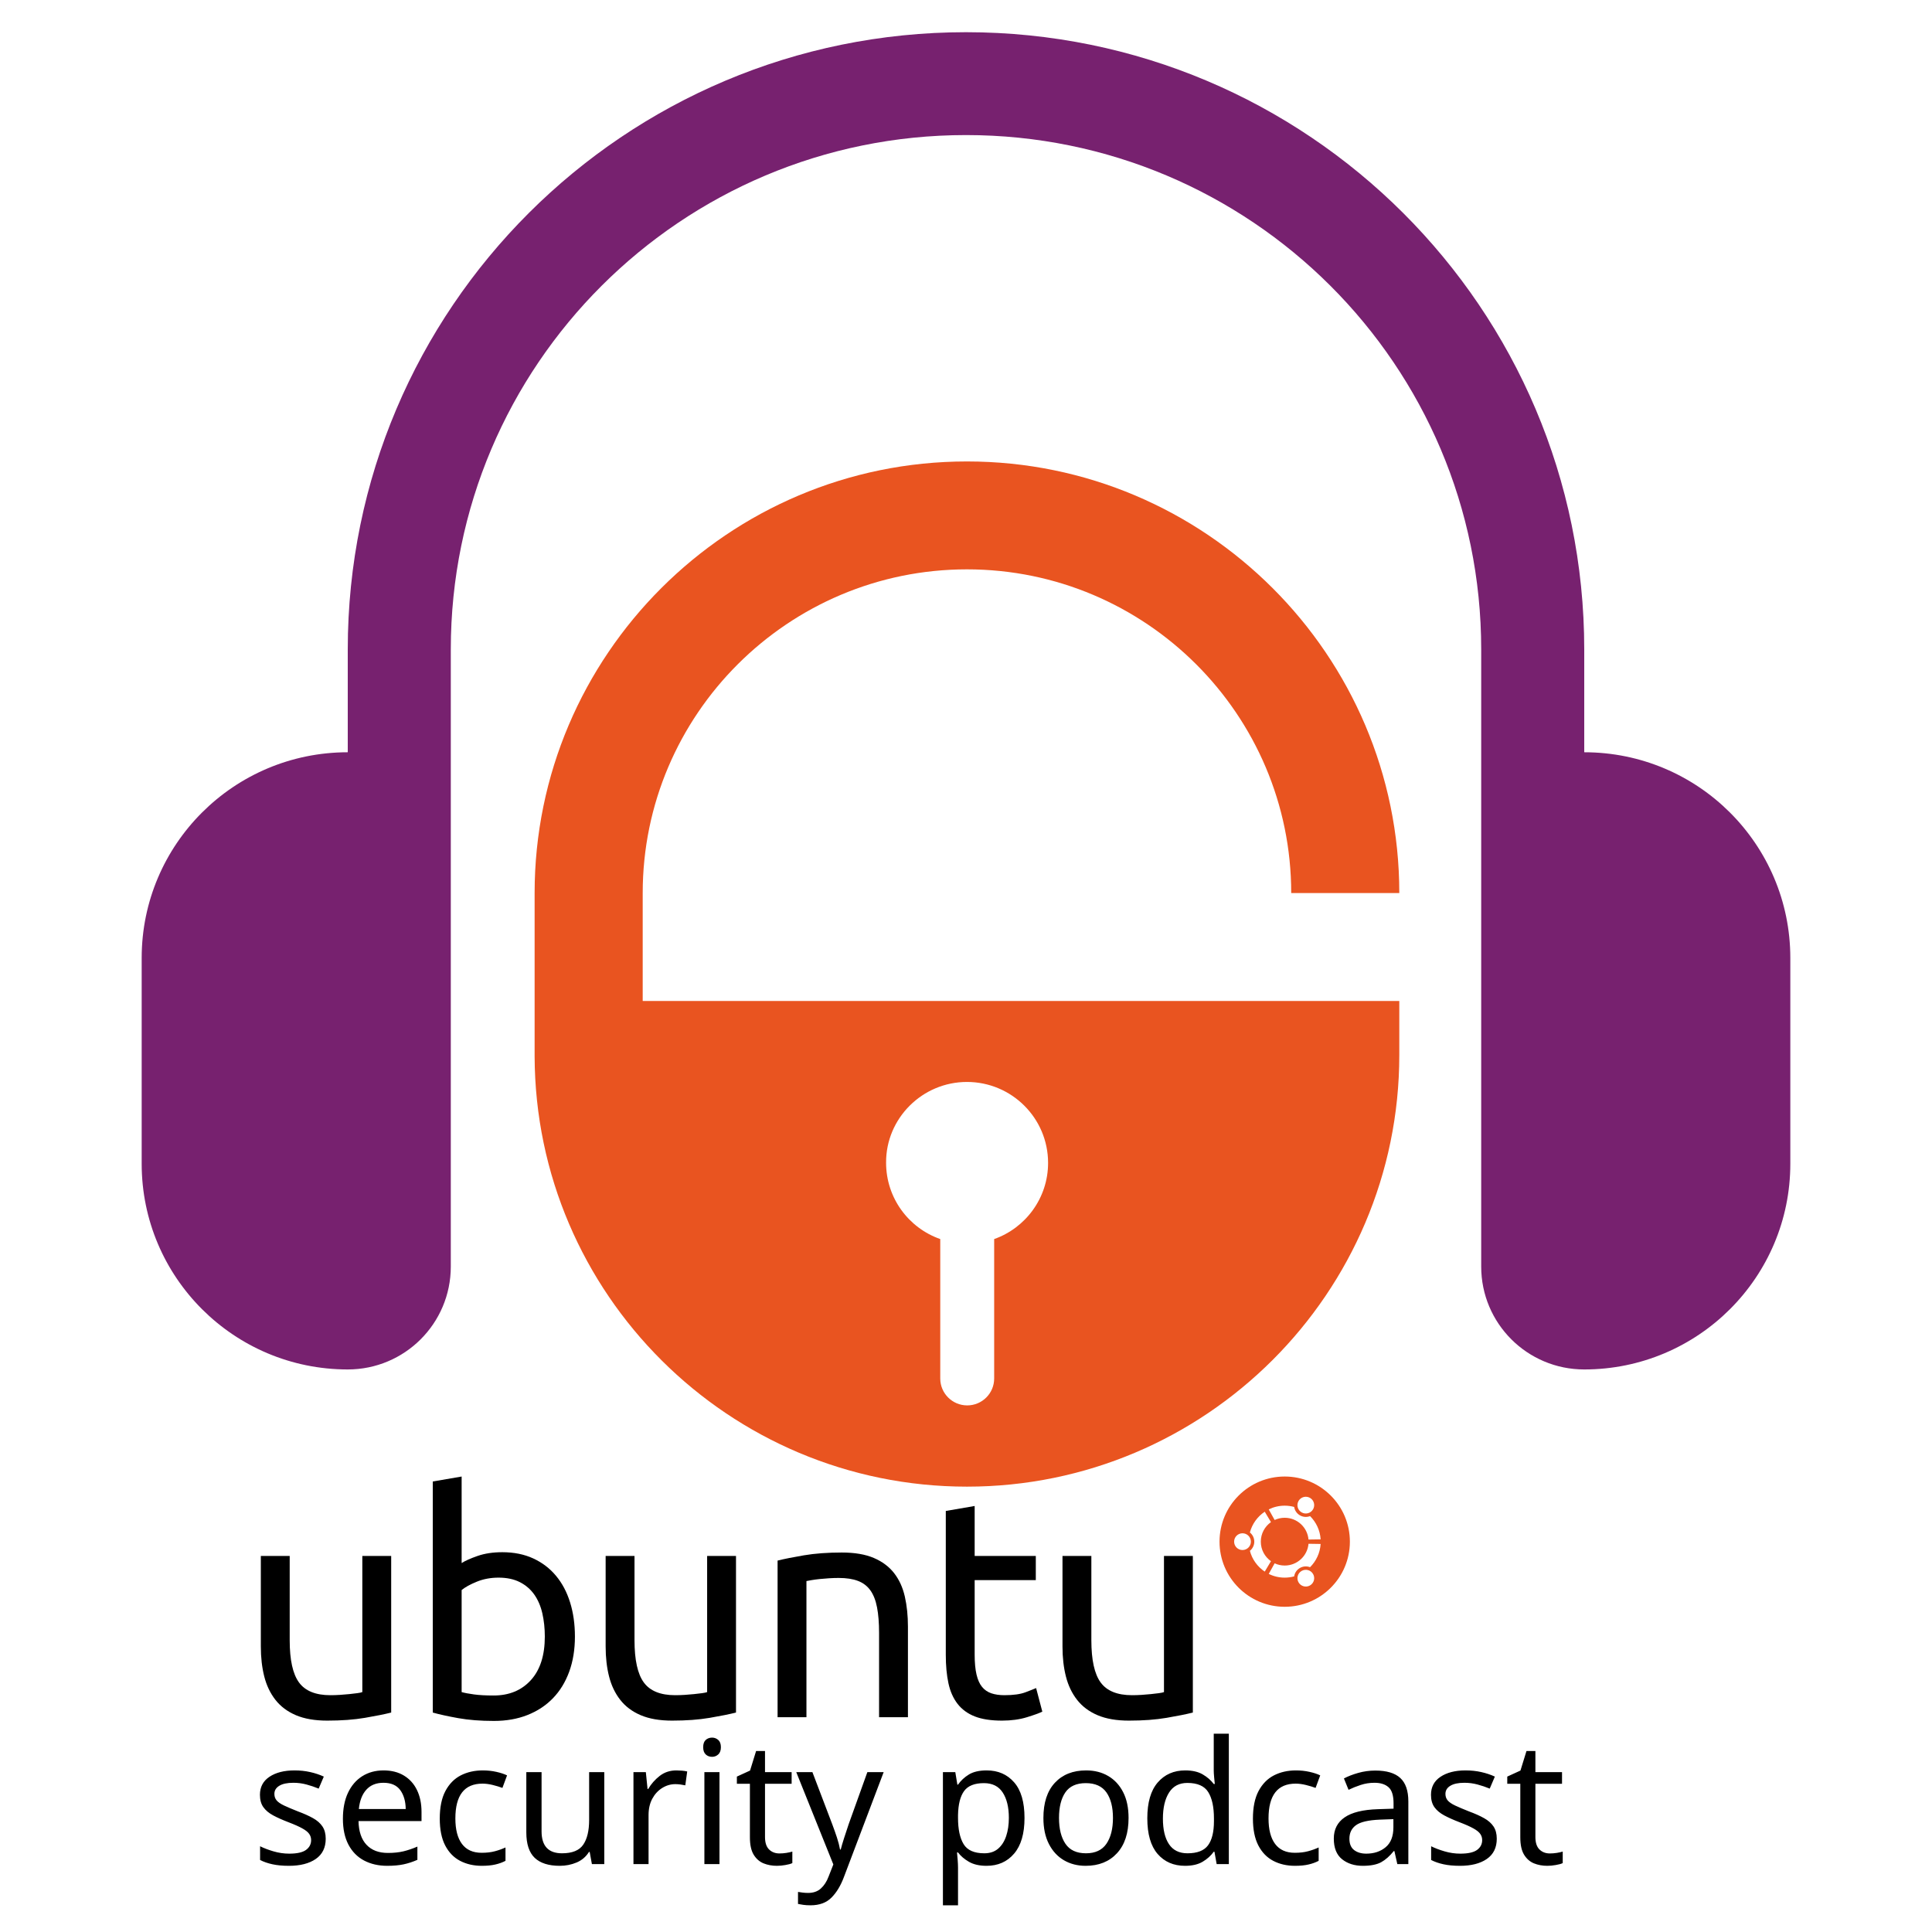
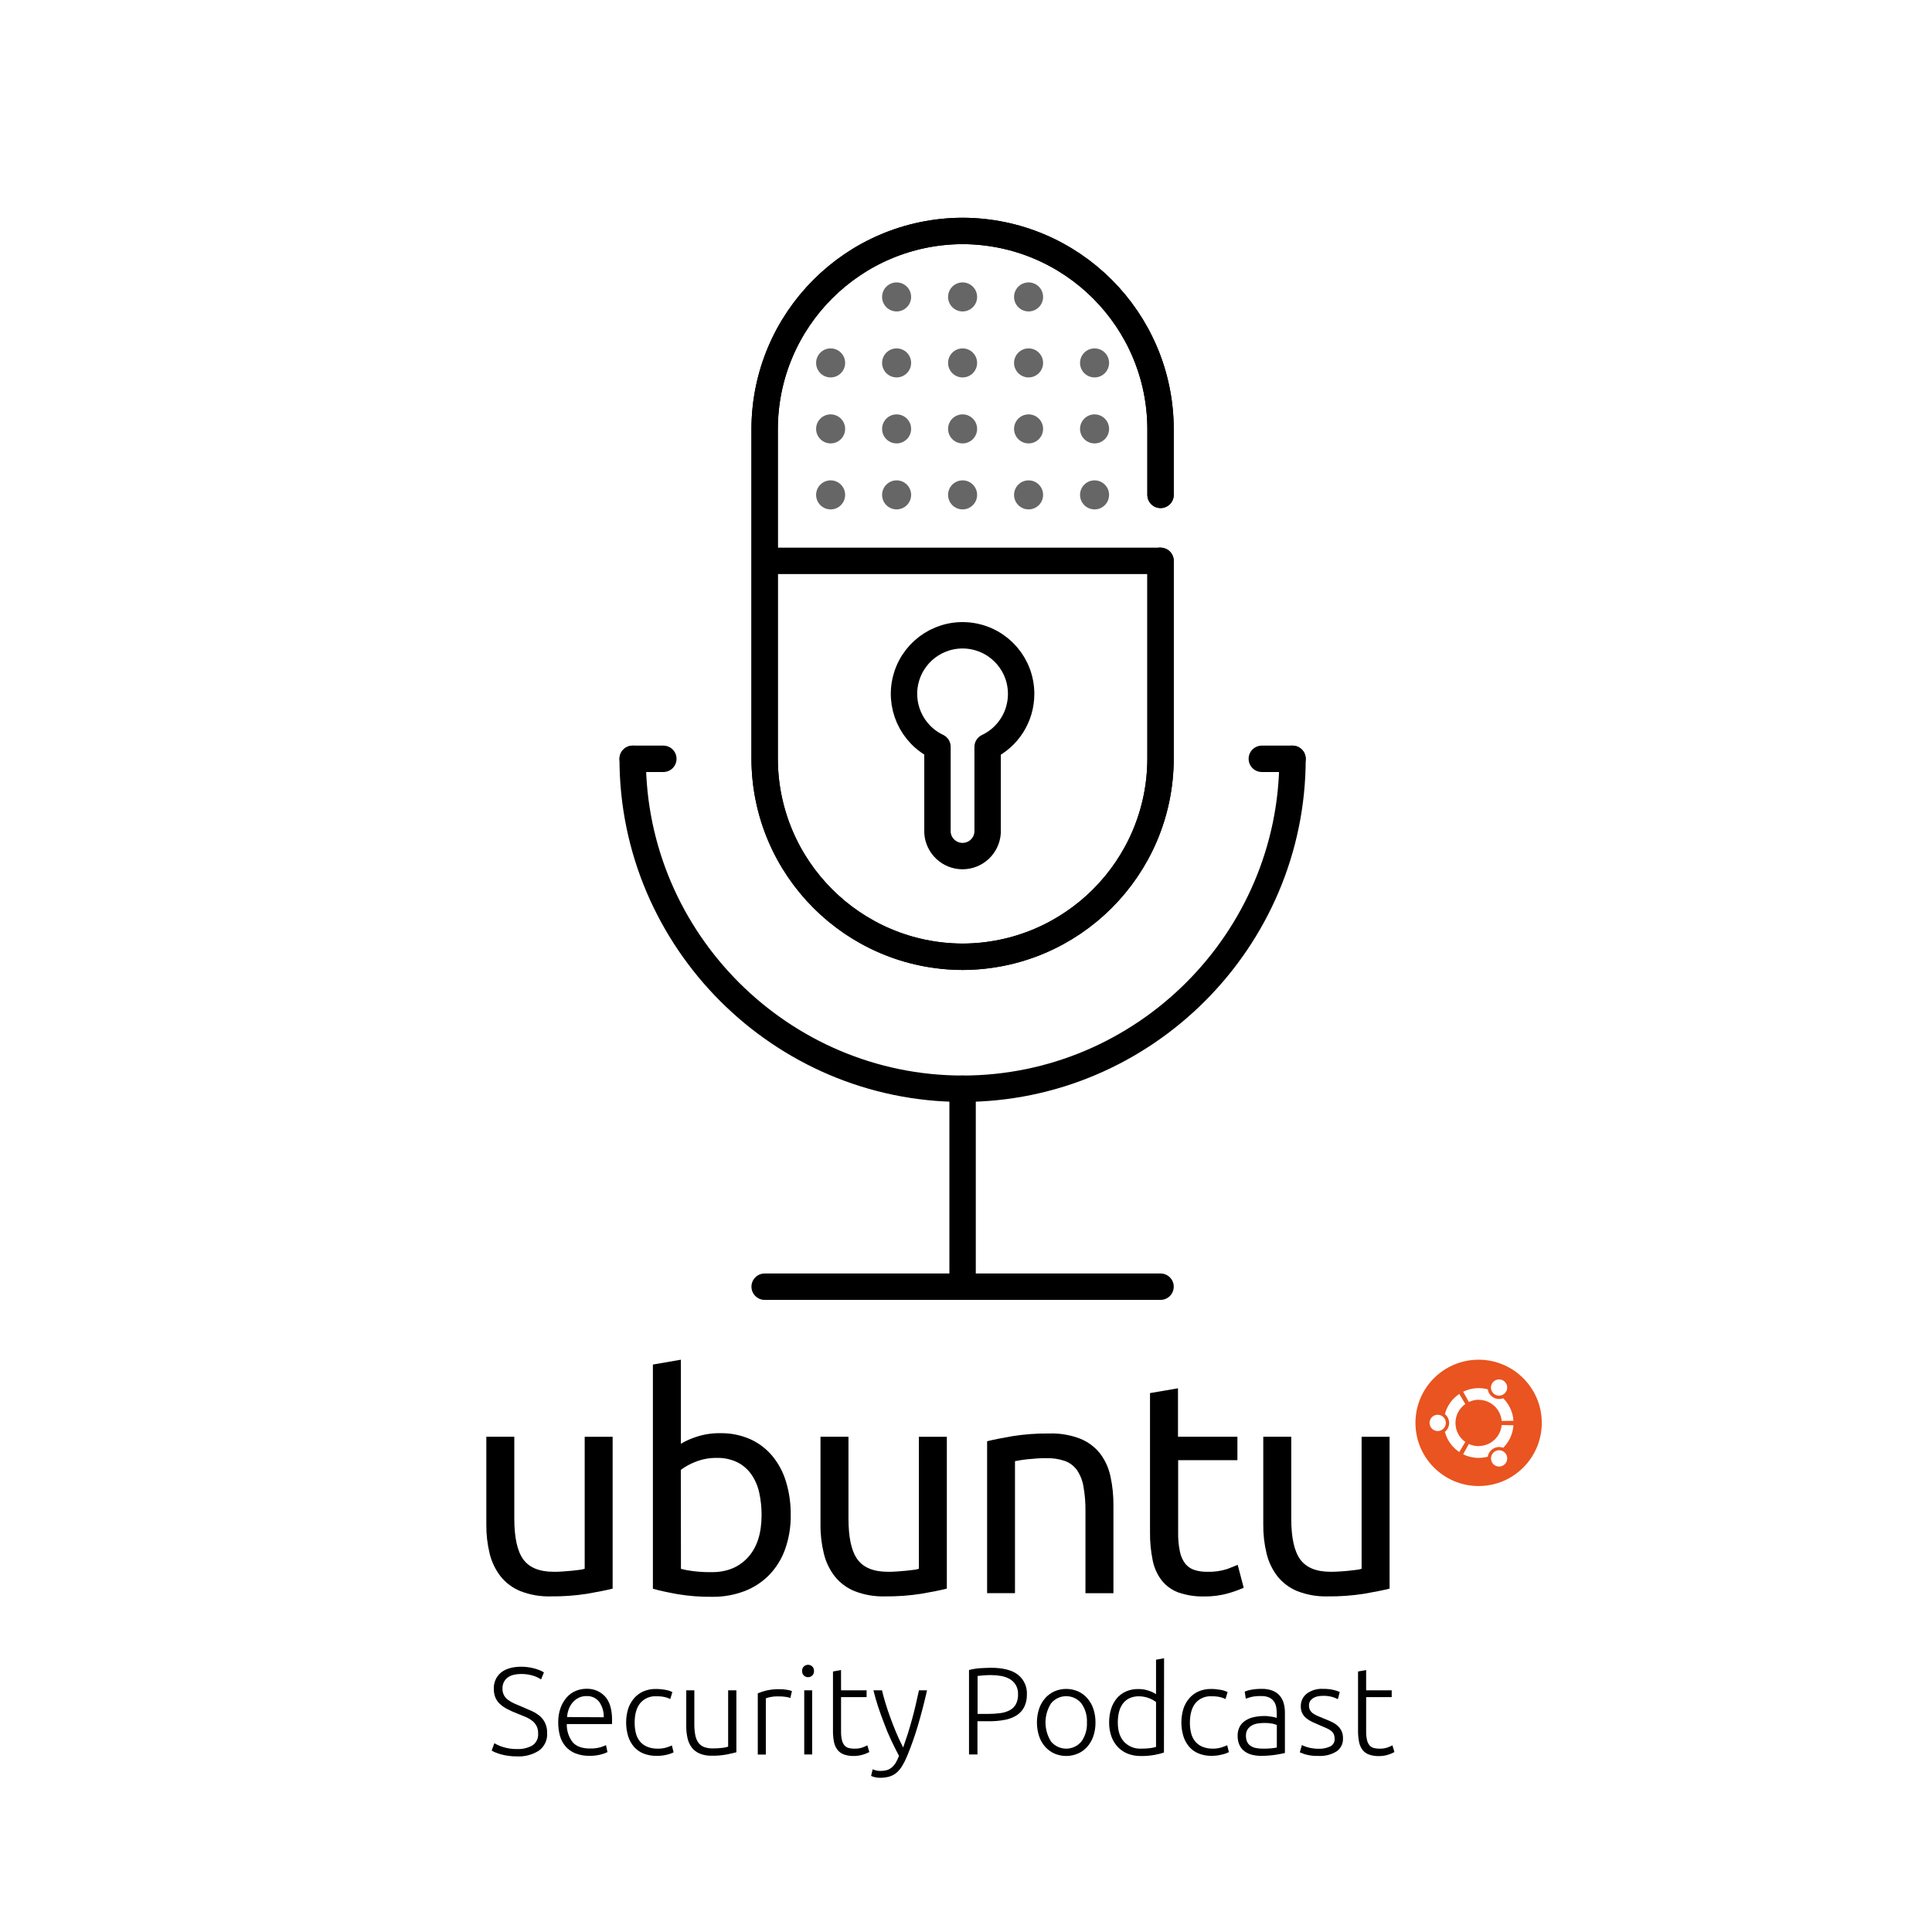
- <svg xmlns="http://www.w3.org/2000/svg" version="1.1" id="circle_of_friends__x5F__orange" x="0px" y="0px" width="600" height="600" viewBox="0 0 600 600" enable-background="new 0 0 425.197 425.197" xml:space="preserve">
-   <defs id="defs11">  </defs>
-   <rect style="fill:#ffffff;fill-opacity:1;stroke:none;stroke-width:30;stroke-miterlimit:4;stroke-dasharray:none;stroke-opacity:1" id="rect866" width="600" height="600" x="0" y="6.1035156e-05" />
-   <path d="m 556,297.513 v 63.892 c 0,35.284 -28.656,63.892 -64,63.892 -17.688,0 -32,-14.289 -32,-31.946 V 201.675 C 460,113.45 388.375,41.946 300,41.946 c -88.359,0 -160,71.504 -160,159.729 v 191.675 c 0,17.658 -14.313,31.946 -32,31.946 -35.344,0 -64,-28.608 -64,-63.892 v -63.892 c 0,-35.284 28.656,-63.892 64,-63.892 V 201.675 C 108,95.824 193.969,10 300,10 406.031,10 492,95.824 492,201.675 v 31.946 c 35.344,0 64,28.608 64,63.892 z" id="path3765" style="fill:#77216f;fill-opacity:1;stroke-width:0.999" />
-   <g id="layer1" transform="translate(85.79814,99.23218)" />
-   <style id="style4615" type="text/css"> .st0{fill:#E95420;} </style>
-   <style id="style4658" type="text/css"> .st0{fill:#E95420;} </style>
-   <g id="g4662" transform="matrix(0.7973108,0,0,0.7959617,140.8353,143.3068)">
-     <path id="path4660" d="M 73.7,168.4 C 73.7,98.7 130.4,42.1 200,42.1 c 69.7,0 126.3,56.7 126.3,126.3 h 42.1 C 368.4,75.6 292.9,0 200,0 107.1,0 31.6,75.6 31.6,168.4 v 63.7 0 C 31.9,324.8 107.3,400 200,400 292.9,400 368.4,324.4 368.4,231.6 V 210.5 H 73.7 Z M 200,242.1 c 17.4,0 31.6,14.1 31.6,31.6 0,13.7 -8.8,25.4 -21,29.7 v 54.4 c 0,5.8 -4.7,10.5 -10.5,10.5 -5.8,0 -10.5,-4.7 -10.5,-10.5 v -54.4 c -12.3,-4.3 -21.1,-16 -21.1,-29.8 -0.1,-17.3 14.1,-31.5 31.5,-31.5 z" class="st0" style="fill:#e95420" />
-   </g>
-   <g id="g839" transform="matrix(0.4465861,0,0,0.4462865,-15.73027,319.3896)">
-     <g id="g837">
-       <g id="g829">
-         <path id="path817" d="m 307.259,476.064 c -4.607,1.153 -10.684,2.375 -18.238,3.669 -7.553,1.296 -16.294,1.941 -26.223,1.941 -8.633,0 -15.901,-1.261 -21.8,-3.774 -5.9,-2.516 -10.648,-6.079 -14.244,-10.685 -3.598,-4.606 -6.188,-10.037 -7.771,-16.296 -1.584,-6.259 -2.373,-13.197 -2.373,-20.828 V 367.07 h 20.072 v 58.704 c 0,13.672 2.158,23.457 6.475,29.354 4.316,5.9 11.581,8.85 21.798,8.85 2.159,0 4.387,-0.073 6.692,-0.219 2.3,-0.141 4.457,-0.322 6.474,-0.539 2.014,-0.215 3.847,-0.43 5.504,-0.646 1.651,-0.217 2.838,-0.467 3.56,-0.754 v -94.75 h 20.073 v 108.994 z" />
-         <path id="path819" d="m 356.25,372.034 c 2.444,-1.581 6.151,-3.237 11.115,-4.963 4.964,-1.728 10.684,-2.59 17.159,-2.59 8.055,0 15.217,1.439 21.475,4.315 6.258,2.88 11.547,6.907 15.863,12.089 4.318,5.178 7.589,11.367 9.82,18.561 2.228,7.196 3.346,15.107 3.346,23.739 0,9.066 -1.333,17.234 -3.993,24.498 -2.665,7.267 -6.442,13.416 -11.333,18.452 -4.892,5.038 -10.79,8.925 -17.698,11.654 -6.906,2.732 -14.676,4.101 -23.31,4.101 -9.354,0 -17.626,-0.646 -24.82,-1.94 -7.197,-1.295 -13.095,-2.59 -17.698,-3.885 V 315.269 l 20.072,-3.451 v 60.216 z m 0,89.785 c 2.014,0.577 4.854,1.116 8.525,1.618 3.668,0.505 8.235,0.755 13.706,0.755 10.791,0 19.424,-3.562 25.9,-10.683 6.474,-7.122 9.712,-17.23 9.712,-30.325 0,-5.75 -0.577,-11.146 -1.727,-16.187 -1.154,-5.035 -3.021,-9.387 -5.611,-13.057 -2.591,-3.67 -5.937,-6.546 -10.036,-8.635 -4.102,-2.083 -9.032,-3.128 -14.785,-3.128 -5.47,0 -10.505,0.938 -15.108,2.806 -4.607,1.872 -8.132,3.814 -10.576,5.826 z" />
-         <path id="path821" d="m 547.042,476.064 c -4.606,1.153 -10.685,2.375 -18.239,3.669 -7.554,1.296 -16.294,1.941 -26.223,1.941 -8.635,0 -15.902,-1.261 -21.8,-3.774 -5.901,-2.516 -10.65,-6.079 -14.244,-10.685 -3.599,-4.606 -6.188,-10.037 -7.771,-16.296 -1.583,-6.259 -2.374,-13.197 -2.374,-20.828 V 367.07 h 20.074 v 58.704 c 0,13.672 2.157,23.457 6.475,29.354 4.316,5.9 11.58,8.85 21.799,8.85 2.156,0 4.387,-0.073 6.689,-0.219 2.299,-0.141 4.459,-0.322 6.475,-0.539 2.014,-0.215 3.849,-0.43 5.504,-0.646 1.652,-0.217 2.84,-0.467 3.562,-0.754 v -94.75 h 20.072 v 108.994 z" />
-         <path id="path823" d="m 575.96,370.308 c 4.603,-1.15 10.715,-2.375 18.346,-3.671 7.625,-1.294 16.404,-1.941 26.33,-1.941 8.922,0 16.33,1.262 22.23,3.776 5.898,2.521 10.611,6.043 14.137,10.576 3.523,4.532 6.008,9.967 7.447,16.296 1.438,6.334 2.16,13.311 2.16,20.937 V 479.3 h -20.074 v -58.705 c 0,-6.905 -0.469,-12.804 -1.404,-17.698 -0.936,-4.888 -2.479,-8.848 -4.639,-11.868 -2.16,-3.023 -5.037,-5.216 -8.633,-6.584 -3.602,-1.368 -8.061,-2.051 -13.381,-2.051 -2.158,0 -4.393,0.074 -6.691,0.216 -2.303,0.145 -4.498,0.326 -6.582,0.54 -2.092,0.216 -3.961,0.47 -5.613,0.756 -1.655,0.29 -2.844,0.506 -3.562,0.646 V 479.3 h -20.07 V 370.308 Z" />
-         <path id="path825" d="m 713.011,367.071 h 42.518 v 16.835 h -42.518 v 51.796 c 0,5.613 0.428,10.252 1.295,13.921 0.863,3.673 2.156,6.55 3.883,8.634 1.729,2.088 3.885,3.564 6.475,4.425 2.59,0.863 5.611,1.297 9.066,1.297 6.186,0 11.08,-0.682 14.676,-2.051 3.594,-1.366 6.043,-2.339 7.338,-2.913 l 4.316,16.404 c -2.016,1.007 -5.578,2.302 -10.684,3.881 -5.107,1.582 -10.898,2.375 -17.375,2.375 -7.625,0 -13.92,-0.97 -18.883,-2.913 -4.965,-1.944 -8.959,-4.856 -11.979,-8.739 -3.021,-3.888 -5.146,-8.67 -6.367,-14.354 -1.223,-5.683 -1.836,-12.267 -1.836,-19.749 V 335.775 l 20.074,-3.451 v 34.747 z" />
-         <path id="path827" d="m 864.737,476.064 c -4.607,1.153 -10.684,2.375 -18.238,3.669 -7.555,1.296 -16.293,1.941 -26.221,1.941 -8.635,0 -15.902,-1.261 -21.801,-3.774 -5.9,-2.516 -10.65,-6.079 -14.248,-10.685 -3.596,-4.606 -6.186,-10.037 -7.77,-16.296 -1.584,-6.259 -2.373,-13.197 -2.373,-20.828 V 367.07 h 20.074 v 58.704 c 0,13.672 2.158,23.457 6.473,29.354 4.318,5.9 11.582,8.85 21.801,8.85 2.158,0 4.387,-0.073 6.691,-0.219 2.299,-0.141 4.455,-0.322 6.473,-0.539 2.016,-0.215 3.848,-0.43 5.506,-0.646 1.652,-0.217 2.838,-0.467 3.559,-0.754 v -94.75 h 20.074 z" />
-       </g>
-       <g id="g835">
-         <circle id="circle831" r="45.325" cy="357.135" cx="928.615" style="fill:#e95420" />
-         <path id="path833" d="m 905.093,357.135 c 0,3.219 -2.609,5.828 -5.83,5.828 -3.217,0 -5.826,-2.609 -5.826,-5.828 0,-3.218 2.609,-5.827 5.826,-5.827 3.22,0 5.83,2.609 5.83,5.827 z m 33.154,28.335 c 1.609,2.786 5.172,3.741 7.959,2.133 2.787,-1.609 3.742,-5.173 2.133,-7.96 -1.609,-2.787 -5.172,-3.741 -7.959,-2.132 -2.787,1.609 -3.742,5.173 -2.133,7.959 z m 10.092,-50.842 c 1.609,-2.787 0.656,-6.351 -2.133,-7.958 -2.785,-1.609 -6.35,-0.654 -7.959,2.132 -1.609,2.787 -0.654,6.351 2.133,7.959 2.787,1.611 6.351,0.655 7.959,-2.133 z m -19.723,5.889 c 8.684,0 15.809,6.656 16.553,15.146 l 8.434,-0.132 c -0.4,-6.31 -3.137,-11.983 -7.354,-16.167 -2.232,0.862 -4.822,0.745 -7.057,-0.546 -2.236,-1.291 -3.633,-3.477 -4.002,-5.845 -2.096,-0.569 -4.301,-0.874 -6.574,-0.874 -3.988,0 -7.758,0.933 -11.105,2.592 l 4.104,7.369 c 2.126,-0.988 4.501,-1.543 7.001,-1.543 z m -16.619,16.618 c 0,-5.622 2.793,-10.592 7.066,-13.599 l -4.33,-7.237 c -5.016,3.349 -8.752,8.459 -10.328,14.448 1.865,1.503 3.061,3.805 3.061,6.388 0,2.584 -1.195,4.886 -3.061,6.389 1.576,5.99 5.312,11.1 10.328,14.45 l 4.33,-7.238 c -4.273,-3.007 -7.066,-7.977 -7.066,-13.601 z m 16.619,16.621 c -2.5,0 -4.875,-0.555 -7.002,-1.545 l -4.104,7.369 c 3.348,1.66 7.117,2.592 11.105,2.592 2.273,0 4.479,-0.304 6.574,-0.873 0.369,-2.369 1.766,-4.555 4.002,-5.845 2.234,-1.291 4.824,-1.408 7.057,-0.546 4.217,-4.186 6.953,-9.859 7.354,-16.168 l -8.434,-0.132 c -0.743,8.49 -7.868,15.148 -16.552,15.148 z" style="fill:#ffffff" />
-       </g>
-     </g>
-   </g>
-   <text xml:space="preserve" style="font-style:normal;font-variant:normal;font-weight:normal;font-stretch:normal;font-size:53.315px;line-height:1.25;font-family:sans-serif;-inkscape-font-specification:'sans-serif, Normal';font-variant-ligatures:normal;font-variant-caps:normal;font-variant-numeric:normal;font-feature-settings:normal;text-align:start;letter-spacing:0px;word-spacing:0px;writing-mode:lr-tb;text-anchor:start;fill:#000000;fill-opacity:1;stroke:none;stroke-width:1" x="77.981" y="579.108" id="text862" transform="scale(1.000336,0.9996646)">
-     <tspan id="tspan860" x="77.981" y="579.108" style="stroke-width:1">security podcast</tspan>
-   </text>
+ <svg xmlns="http://www.w3.org/2000/svg" id="Security_Podcast_icon" data-name="Security Podcast icon" viewBox="0 0 732 732" version="1.1">
+   <defs id="defs4">
+     <style id="style2">.cls-1{fill:#e95420;}.cls-2{fill:#fff;}.cls-3,.cls-4{fill:none;stroke:#000;stroke-width:10px;}.cls-3{stroke-linecap:round;stroke-linejoin:round;}.cls-4{stroke-miterlimit:10;}.cls-5{fill:#666;}</style>
+   </defs>
+   <rect style="fill:#ffffff;fill-opacity:1;stroke:none;stroke-width:30;stroke-miterlimit:4;stroke-dasharray:none;stroke-opacity:1" id="rect964" width="732" height="732" x="0" y="1.1368684e-13" />
+   <path d="M232.13,601.9c-2.44.61-5.65,1.25-9.64,1.94a83.08,83.08,0,0,1-13.84,1,29.32,29.32,0,0,1-11.51-2,18.5,18.5,0,0,1-7.52-5.64,23,23,0,0,1-4.11-8.61,45.1,45.1,0,0,1-1.25-11V544.35h10.6v31q0,10.83,3.42,15.5t11.51,4.67c1.14,0,2.31,0,3.53-.12s2.35-.17,3.42-.28l2.91-.34a9.24,9.24,0,0,0,1.88-.4v-50h10.59V601.9Z" id="path8" />
+   <path d="M258,547a28.29,28.29,0,0,1,5.87-2.62,27.57,27.57,0,0,1,9.06-1.37,26.83,26.83,0,0,1,11.34,2.28,23.6,23.6,0,0,1,8.38,6.38,28,28,0,0,1,5.18,9.8A42.13,42.13,0,0,1,299.59,574a37.23,37.23,0,0,1-2.11,12.93,27.16,27.16,0,0,1-6,9.75,26.27,26.27,0,0,1-9.35,6.15,33.24,33.24,0,0,1-12.3,2.17,74,74,0,0,1-13.11-1c-3.8-.68-6.92-1.37-9.35-2.05V517l10.6-1.83V547Zm0,47.41a34.39,34.39,0,0,0,4.51.85,53.72,53.72,0,0,0,7.23.4q8.55,0,13.68-5.64t5.13-16a38.79,38.79,0,0,0-.91-8.55,19.17,19.17,0,0,0-3-6.89,14.28,14.28,0,0,0-5.3-4.56,17,17,0,0,0-7.8-1.65,21,21,0,0,0-8,1.48,22.05,22.05,0,0,0-5.59,3.07Z" id="path10" />
+   <path d="M358.74,601.9c-2.43.61-5.64,1.25-9.63,1.94a83.29,83.29,0,0,1-13.85,1,29.32,29.32,0,0,1-11.51-2,18.56,18.56,0,0,1-7.52-5.64,22.79,22.79,0,0,1-4.1-8.61,44.6,44.6,0,0,1-1.26-11V544.35h10.6v31q0,10.83,3.42,15.5t11.51,4.67c1.14,0,2.32,0,3.53-.12s2.36-.17,3.42-.28l2.91-.34a9.08,9.08,0,0,0,1.88-.4v-50h10.6V601.9Z" id="path12" />
+   <path d="M374,546.06q3.64-.91,9.69-1.94a84.1,84.1,0,0,1,13.9-1,30,30,0,0,1,11.74,2,18.39,18.39,0,0,1,7.46,5.58,21.71,21.71,0,0,1,3.93,8.61,49.89,49.89,0,0,1,1.14,11.05v33.28h-10.6v-31a50,50,0,0,0-.74-9.34,15.67,15.67,0,0,0-2.45-6.27,9.69,9.69,0,0,0-4.55-3.48,20.14,20.14,0,0,0-7.07-1.08c-1.14,0-2.32,0-3.53.11s-2.38.18-3.48.29-2.09.25-3,.4l-1.88.34v50H374V546.06Z" id="path14" />
+   <path d="M446.38,544.35h22.45v8.89H446.38v27.35a32.68,32.68,0,0,0,.68,7.35,11.1,11.1,0,0,0,2.05,4.56,7.32,7.32,0,0,0,3.42,2.33,15,15,0,0,0,4.79.69,22.51,22.51,0,0,0,7.75-1.08c1.89-.73,3.19-1.24,3.87-1.54l2.28,8.66a42.45,42.45,0,0,1-5.64,2.05,31.21,31.21,0,0,1-9.18,1.25,27.79,27.79,0,0,1-10-1.53,14.53,14.53,0,0,1-6.32-4.62,18.35,18.35,0,0,1-3.36-7.58,49.69,49.69,0,0,1-1-10.43V527.82l10.6-1.82v18.35Z" id="path16" />
+   <path d="M526.49,601.9c-2.43.61-5.64,1.25-9.63,1.94a83.16,83.16,0,0,1-13.84,1,29.41,29.41,0,0,1-11.52-2,18.63,18.63,0,0,1-7.52-5.64,22.94,22.94,0,0,1-4.1-8.61,44.61,44.61,0,0,1-1.25-11V544.35h10.6v31q0,10.83,3.41,15.5t11.51,4.67q1.71,0,3.54-.12c1.21-.07,2.35-.17,3.42-.28l2.9-.34a8.93,8.93,0,0,0,1.88-.4v-50h10.6Z" id="path18" />
+   <circle class="cls-1" cx="560.22" cy="539.1" r="23.93" id="circle20" />
+   <path class="cls-2" d="M547.8,539.1a3.08,3.08,0,1,1-3.08-3.07A3.08,3.08,0,0,1,547.8,539.1Zm17.51,15a3.08,3.08,0,1,0,1.12-4.2A3.08,3.08,0,0,0,565.31,554.06Zm5.33-26.84a3.08,3.08,0,1,0-4.21,1.12A3.07,3.07,0,0,0,570.64,527.22Zm-10.42,3.11a8.76,8.76,0,0,1,8.74,8l4.46-.06a13.16,13.16,0,0,0-3.89-8.54,4.34,4.34,0,0,1-5.84-3.38,13.25,13.25,0,0,0-9.33.91l2.17,3.89A8.74,8.74,0,0,1,560.22,530.33Zm-8.77,8.77a8.75,8.75,0,0,1,3.73-7.18l-2.29-3.82a13.23,13.23,0,0,0-5.45,7.63,4.34,4.34,0,0,1,0,6.75,13.23,13.23,0,0,0,5.45,7.63l2.29-3.83A8.74,8.74,0,0,1,551.45,539.1Zm8.77,8.78a8.6,8.6,0,0,1-3.69-.82L554.36,551a13.25,13.25,0,0,0,9.33.91,4.33,4.33,0,0,1,2.12-3.08,4.26,4.26,0,0,1,3.72-.29,13.23,13.23,0,0,0,3.89-8.54l-4.46-.07A8.77,8.77,0,0,1,560.22,547.88Z" id="path22" />
+   <path d="M195.85,662.67a10.76,10.76,0,0,0,5.92-1.38,5,5,0,0,0,2.12-4.5,6,6,0,0,0-.68-3,6.51,6.51,0,0,0-1.81-2,11.61,11.61,0,0,0-2.59-1.41l-3.05-1.24a35.83,35.83,0,0,1-3.62-1.63,12.32,12.32,0,0,1-2.73-1.9,7.13,7.13,0,0,1-1.71-2.42,8.05,8.05,0,0,1-.59-3.2,7.58,7.58,0,0,1,2.77-6.34q2.77-2.16,7.71-2.16a17.07,17.07,0,0,1,2.59.19,19.81,19.81,0,0,1,2.37.49,17,17,0,0,1,2,.68,8.31,8.31,0,0,1,1.53.8L205,636.31a11.38,11.38,0,0,0-3.31-1.51,15.36,15.36,0,0,0-4.21-.56,12,12,0,0,0-2.84.31,6.26,6.26,0,0,0-2.24,1,5,5,0,0,0-1.48,1.72,5.32,5.32,0,0,0-.54,2.49,5.21,5.21,0,0,0,.57,2.54,5.42,5.42,0,0,0,1.57,1.78,13.06,13.06,0,0,0,2.38,1.37c.9.4,1.89.83,3,1.27,1.28.53,2.5,1.06,3.64,1.59a13.29,13.29,0,0,1,3,1.88,8,8,0,0,1,2,2.63,8.6,8.6,0,0,1,.76,3.81,7.63,7.63,0,0,1-3.08,6.63,14.08,14.08,0,0,1-8.34,2.21,22.65,22.65,0,0,1-3.44-.24,22,22,0,0,1-2.77-.58,17.91,17.91,0,0,1-2.07-.73,12,12,0,0,1-1.31-.66l1-2.77c.31.18.74.4,1.27.65a14,14,0,0,0,1.88.73,17.19,17.19,0,0,0,5.45.82Z" id="path24" />
+   <path d="M211.5,652.57a15.44,15.44,0,0,1,.92-5.57,12.16,12.16,0,0,1,2.4-4,9.2,9.2,0,0,1,3.38-2.37,10.28,10.28,0,0,1,3.93-.78,9.18,9.18,0,0,1,7.12,2.91q2.66,2.93,2.65,9c0,.25,0,.5,0,.75s0,.49-.07.71H214.75a10.71,10.71,0,0,0,2.21,6.86c1.37,1.6,3.57,2.4,6.58,2.4a13.35,13.35,0,0,0,3.94-.47,17.75,17.75,0,0,0,2.12-.8l.56,2.63a12.55,12.55,0,0,1-2.46.89,15.42,15.42,0,0,1-4.26.52,14.08,14.08,0,0,1-5.45-.94,9.78,9.78,0,0,1-3.71-2.63,10.34,10.34,0,0,1-2.12-4A18.63,18.63,0,0,1,211.5,652.57Zm17.25-1.93a9.7,9.7,0,0,0-1.78-5.92,5.79,5.79,0,0,0-4.8-2.11,6.47,6.47,0,0,0-2.93.65A7.34,7.34,0,0,0,217,645a8,8,0,0,0-1.5,2.56,10.12,10.12,0,0,0-.64,3Z" id="path26" />
+   <path d="M248.77,665.26a13.05,13.05,0,0,1-5-.89,9.39,9.39,0,0,1-3.59-2.56,11.47,11.47,0,0,1-2.19-4,18,18,0,0,1,0-10.36,11.73,11.73,0,0,1,2.24-4,9.79,9.79,0,0,1,3.52-2.61,11.4,11.4,0,0,1,4.66-.92,19.45,19.45,0,0,1,3.68.33,9.48,9.48,0,0,1,2.66.84l-.8,2.64a9.2,9.2,0,0,0-2.11-.75,13.93,13.93,0,0,0-3.15-.29,7.41,7.41,0,0,0-6.14,2.61q-2.09,2.61-2.09,7.4a16,16,0,0,0,.47,4,8.05,8.05,0,0,0,1.53,3.1,7.12,7.12,0,0,0,2.73,2,10,10,0,0,0,4.06.73,10.46,10.46,0,0,0,3.31-.45,14.22,14.22,0,0,0,2-.77l.66,2.63a11.29,11.29,0,0,1-2.65.91A15.67,15.67,0,0,1,248.77,665.26Z" id="path28" />
+   <path d="M279,663.9c-.91.25-2.14.53-3.67.84a28.3,28.3,0,0,1-5.64.47,11.29,11.29,0,0,1-4.56-.8,7.38,7.38,0,0,1-3-2.25,9.19,9.19,0,0,1-1.62-3.53,19.54,19.54,0,0,1-.5-4.56V640.44h3.06v12.65a21.71,21.71,0,0,0,.37,4.37,7.18,7.18,0,0,0,1.23,2.89,4.73,4.73,0,0,0,2.18,1.6,9.5,9.5,0,0,0,3.27.49,27.34,27.34,0,0,0,3.76-.23,9.88,9.88,0,0,0,2-.43V640.44H279Z" id="path30" />
+   <path d="M295.35,640a16.07,16.07,0,0,1,2.84.24,8.74,8.74,0,0,1,1.86.47l-.61,2.63a7,7,0,0,0-1.53-.4,17.58,17.58,0,0,0-3-.21,14.21,14.21,0,0,0-3.17.28,9.49,9.49,0,0,0-1.58.47v21.29h-3.05V641.57a24.14,24.14,0,0,1,3.24-1.06A20.7,20.7,0,0,1,295.35,640Z" id="path32" />
+   <path d="M308.41,633.11a2.28,2.28,0,0,1-.65,1.72,2.35,2.35,0,0,1-3.2,0,2.29,2.29,0,0,1-.66-1.72,2.25,2.25,0,0,1,.66-1.71,2.32,2.32,0,0,1,3.2,0A2.25,2.25,0,0,1,308.41,633.11Zm-.7,31.63h-3v-24.3h3Z" id="path34" />
+   <path d="M318.66,640.44h9.68V643h-9.68V656a13.35,13.35,0,0,0,.35,3.36,4.81,4.81,0,0,0,1,2,3.2,3.2,0,0,0,1.6.94,8.4,8.4,0,0,0,2.07.24,8.8,8.8,0,0,0,3.1-.45,13.77,13.77,0,0,0,1.84-.82l.75,2.54a12.57,12.57,0,0,1-5.88,1.5,10.64,10.64,0,0,1-3.78-.59,5.41,5.41,0,0,1-2.44-1.78,7.24,7.24,0,0,1-1.3-3,20.85,20.85,0,0,1-.37-4.23V633.3l3.05-.56Z" id="path36" />
+   <path d="M340.61,665.26q-1.53-2.88-3-6T335,653q-1.24-3.16-2.29-6.34t-1.78-6.23h3.24q.53,2.26,1.32,4.87t1.81,5.38q1,2.77,2.22,5.69t2.67,5.73q1-2.9,1.85-5.48c.54-1.73,1-3.44,1.5-5.15s.9-3.45,1.33-5.23.86-3.72,1.31-5.81h3.06q-1.54,6.82-3.44,13.27a115.56,115.56,0,0,1-4.17,11.79,27.29,27.29,0,0,1-1.84,3.64,10.59,10.59,0,0,1-2.1,2.51,7.39,7.39,0,0,1-2.69,1.46,12.5,12.5,0,0,1-3.61.47,7.62,7.62,0,0,1-2.15-.28,6.47,6.47,0,0,1-1.2-.43l.61-2.53a5,5,0,0,0,1.06.4,6.38,6.38,0,0,0,1.81.25,9.14,9.14,0,0,0,2.38-.28,5.14,5.14,0,0,0,1.91-1,7,7,0,0,0,1.53-1.76A15.5,15.5,0,0,0,340.61,665.26Z" id="path38" />
+   <path d="M375.39,631.89q6.92,0,10.29,2.63a8.92,8.92,0,0,1,3.39,7.48,10.35,10.35,0,0,1-1,4.72,8.08,8.08,0,0,1-2.82,3.15,12.77,12.77,0,0,1-4.49,1.74,30.22,30.22,0,0,1-6,.54h-4.42v12.59h-3.2v-32a23.24,23.24,0,0,1,4-.68C372.66,632,374.07,631.89,375.39,631.89Zm.14,2.77q-1.78,0-3,.12l-2.14.21v14.38h4a33.17,33.17,0,0,0,4.68-.3,10.34,10.34,0,0,0,3.57-1.13,5.69,5.69,0,0,0,2.28-2.28,7.69,7.69,0,0,0,.8-3.71,6.7,6.7,0,0,0-.87-3.57,6.49,6.49,0,0,0-2.3-2.24,10.38,10.38,0,0,0-3.27-1.15A21.12,21.12,0,0,0,375.53,634.66Z" id="path40" />
+   <path d="M415.06,652.62a15.86,15.86,0,0,1-.82,5.21,11.65,11.65,0,0,1-2.31,4,10.32,10.32,0,0,1-3.5,2.56,11.29,11.29,0,0,1-8.93,0,10.42,10.42,0,0,1-3.5-2.56,11.47,11.47,0,0,1-2.3-4,16.8,16.8,0,0,1,0-10.43,11.66,11.66,0,0,1,2.3-4,10.34,10.34,0,0,1,3.5-2.58,11.29,11.29,0,0,1,8.93,0,10.25,10.25,0,0,1,3.5,2.58,11.84,11.84,0,0,1,2.31,4A16,16,0,0,1,415.06,652.62Zm-3.24,0a11.46,11.46,0,0,0-2.12-7.26,7.42,7.42,0,0,0-11.47,0,13.51,13.51,0,0,0,0,14.5,7.49,7.49,0,0,0,11.47,0A11.38,11.38,0,0,0,411.82,652.62Z" id="path42" />
+   <path d="M441,664a27.87,27.87,0,0,1-3.48.89,27.29,27.29,0,0,1-5.35.43,13.07,13.07,0,0,1-4.87-.87,10.47,10.47,0,0,1-3.76-2.52,11.31,11.31,0,0,1-2.44-4,15.24,15.24,0,0,1-.87-5.31,16.85,16.85,0,0,1,.73-5.1,11.54,11.54,0,0,1,2.13-4,9.66,9.66,0,0,1,3.46-2.63,11,11,0,0,1,4.68-.94,11.57,11.57,0,0,1,4.15.68A10.76,10.76,0,0,1,438,641.9V628.84l3.05-.57ZM438,644.86a11.49,11.49,0,0,0-1.06-.7,10.24,10.24,0,0,0-1.48-.71,12.22,12.22,0,0,0-1.83-.54,10,10,0,0,0-2.07-.21,8.15,8.15,0,0,0-3.79.8,6.73,6.73,0,0,0-2.46,2.14,9,9,0,0,0-1.37,3.15,16.84,16.84,0,0,0-.42,3.83c0,3.19.8,5.65,2.4,7.35a8.27,8.27,0,0,0,6.34,2.56,25.42,25.42,0,0,0,3.65-.21,14.5,14.5,0,0,0,2.09-.44Z" id="path44" />
+   <path d="M459.14,665.26a13.05,13.05,0,0,1-5-.89,9.39,9.39,0,0,1-3.59-2.56,11.47,11.47,0,0,1-2.19-4,18,18,0,0,1,0-10.36,11.57,11.57,0,0,1,2.24-4,9.79,9.79,0,0,1,3.52-2.61,11.38,11.38,0,0,1,4.65-.92,19.48,19.48,0,0,1,3.69.33,9.48,9.48,0,0,1,2.66.84l-.8,2.64a9.2,9.2,0,0,0-2.11-.75,13.93,13.93,0,0,0-3.15-.29,7.41,7.41,0,0,0-6.14,2.61q-2.08,2.61-2.09,7.4a16,16,0,0,0,.47,4,7.91,7.91,0,0,0,1.53,3.1,7.16,7.16,0,0,0,2.72,2,10.11,10.11,0,0,0,4.07.73A10.46,10.46,0,0,0,463,662a14.22,14.22,0,0,0,1.95-.77l.66,2.63a11.29,11.29,0,0,1-2.65.91A15.67,15.67,0,0,1,459.14,665.26Z" id="path46" />
+   <path d="M478.08,639.88a10.86,10.86,0,0,1,4.07.68,7,7,0,0,1,2.7,1.88,7.5,7.5,0,0,1,1.51,2.85,13,13,0,0,1,.47,3.57v15.32a12.81,12.81,0,0,1-1.37.3l-2.07.36c-.78.12-1.65.22-2.6.3s-1.94.12-2.94.12a14.11,14.11,0,0,1-3.55-.42,8,8,0,0,1-2.82-1.34,6.31,6.31,0,0,1-1.88-2.35,8.18,8.18,0,0,1-.68-3.5,7.13,7.13,0,0,1,.75-3.39,6.37,6.37,0,0,1,2.12-2.32A9.14,9.14,0,0,1,475,650.6a18.08,18.08,0,0,1,4.09-.43c.44,0,.9,0,1.38.07s1,.11,1.41.19.85.16,1.18.24a4.06,4.06,0,0,1,.68.21v-1.51a15.32,15.32,0,0,0-.19-2.46,5.34,5.34,0,0,0-.82-2.16,4.57,4.57,0,0,0-1.79-1.56,6.7,6.7,0,0,0-3-.58,15.7,15.7,0,0,0-4,.37c-.88.25-1.52.46-1.93.61l-.42-2.68a11.36,11.36,0,0,1,2.46-.7A21.16,21.16,0,0,1,478.08,639.88Zm.29,22.65c1.19,0,2.23,0,3.12-.11a20.74,20.74,0,0,0,2.28-.31v-8.55a9.65,9.65,0,0,0-1.65-.5,14.64,14.64,0,0,0-3.1-.26,17.69,17.69,0,0,0-2.35.17,6.8,6.8,0,0,0-2.25.7,4.68,4.68,0,0,0-1.69,1.49,4.22,4.22,0,0,0-.66,2.49,5.45,5.45,0,0,0,.44,2.3,3.66,3.66,0,0,0,1.27,1.5,5.74,5.74,0,0,0,2,.83A12,12,0,0,0,478.37,662.53Z" id="path48" />
+   <path d="M499.61,662.58a9.63,9.63,0,0,0,4.35-.87,3,3,0,0,0,1.71-2.94,4.33,4.33,0,0,0-.3-1.69,3.42,3.42,0,0,0-1-1.27,9.14,9.14,0,0,0-1.86-1.08c-.77-.34-1.72-.75-2.84-1.22-.91-.38-1.77-.76-2.59-1.15a11,11,0,0,1-2.16-1.36,5.86,5.86,0,0,1-1.5-1.86,5.58,5.58,0,0,1-.57-2.63,5.91,5.91,0,0,1,2.23-4.8,9.42,9.42,0,0,1,6.14-1.83,16.75,16.75,0,0,1,4.11.42,14.91,14.91,0,0,1,2.28.75l-.71,2.73A16.89,16.89,0,0,0,505,643a12.57,12.57,0,0,0-3.92-.47,8.7,8.7,0,0,0-1.95.21,5.07,5.07,0,0,0-1.63.66,3.55,3.55,0,0,0-1.12,1.13,3.05,3.05,0,0,0-.43,1.67,3.59,3.59,0,0,0,.38,1.7,3.81,3.81,0,0,0,1.1,1.25,9.84,9.84,0,0,0,1.79,1c.7.31,1.51.65,2.42,1s1.84.76,2.7,1.15a10,10,0,0,1,2.28,1.41,6.64,6.64,0,0,1,1.6,2,6.09,6.09,0,0,1,.61,2.89,5.65,5.65,0,0,1-2.47,5,11.81,11.81,0,0,1-6.74,1.69,17,17,0,0,1-4.89-.54,18.44,18.44,0,0,1-2.26-.83l.8-2.77a6.16,6.16,0,0,0,.61.31c.32.14.74.29,1.27.47a13.63,13.63,0,0,0,1.91.44A14.86,14.86,0,0,0,499.61,662.58Z" id="path50" />
+   <path d="M517.61,640.44h9.68V643h-9.68V656a13.35,13.35,0,0,0,.35,3.36,4.69,4.69,0,0,0,1,2,3.15,3.15,0,0,0,1.6.94,8.4,8.4,0,0,0,2.07.24,8.84,8.84,0,0,0,3.1-.45,14.15,14.15,0,0,0,1.83-.82l.76,2.54a11.23,11.23,0,0,1-2.31,1,11.41,11.41,0,0,1-3.57.54,10.6,10.6,0,0,1-3.78-.59,5.44,5.44,0,0,1-2.45-1.78,7.36,7.36,0,0,1-1.29-3,20.79,20.79,0,0,1-.38-4.23V633.3l3.06-.56Z" id="path52" />
+   <path class="cls-3" d="M439.71,212.5v75a75.22,75.22,0,0,1-75,75h0a75.22,75.22,0,0,1-75-75v-125a75.22,75.22,0,0,1,75-75h0a75.22,75.22,0,0,1,75,75v25" id="path54" />
+   <path class="cls-3" d="M439.71,212.5v75a75.22,75.22,0,0,1-75,75h0a75.22,75.22,0,0,1-75-75v-125a75.22,75.22,0,0,1,75-75h0a75.22,75.22,0,0,1,75,75v25" id="path56" />
+   <path class="cls-3" d="M489.71,287.5c0,68.75-56.25,125-125,125h0c-68.75,0-125-56.25-125-125" id="path58" />
+   <path class="cls-3" d="M386.89,262.94a22.19,22.19,0,1,0-31.7,20v32.51a9.52,9.52,0,0,0,19,0V283A22.19,22.19,0,0,0,386.89,262.94Z" id="path60" />
+   <line class="cls-4" x1="289.71" y1="212.5" x2="439.71" y2="212.5" id="line62" />
+   <circle class="cls-5" cx="364.71" cy="112.5" r="5.5" id="circle64" />
+   <circle class="cls-5" cx="389.71" cy="112.5" r="5.5" id="circle66" />
+   <circle class="cls-5" cx="339.71" cy="112.5" r="5.5" id="circle68" />
+   <circle class="cls-5" cx="364.71" cy="137.5" r="5.5" id="circle70" />
+   <circle class="cls-5" cx="389.71" cy="137.5" r="5.5" id="circle72" />
+   <circle class="cls-5" cx="339.71" cy="137.5" r="5.5" id="circle74" />
+   <circle class="cls-5" cx="364.71" cy="162.5" r="5.5" id="circle76" />
+   <circle class="cls-5" cx="389.71" cy="162.5" r="5.5" id="circle78" />
+   <circle class="cls-5" cx="339.71" cy="162.5" r="5.5" id="circle80" />
+   <circle class="cls-5" cx="364.71" cy="187.5" r="5.5" id="circle82" />
+   <circle class="cls-5" cx="389.71" cy="187.5" r="5.5" id="circle84" />
+   <circle class="cls-5" cx="414.71" cy="137.5" r="5.5" id="circle86" />
+   <circle class="cls-5" cx="414.71" cy="162.5" r="5.5" id="circle88" />
+   <circle class="cls-5" cx="414.71" cy="187.5" r="5.5" id="circle90" />
+   <circle class="cls-5" cx="339.71" cy="187.5" r="5.5" id="circle92" />
+   <circle class="cls-5" cx="314.71" cy="137.5" r="5.5" id="circle94" />
+   <circle class="cls-5" cx="314.71" cy="162.5" r="5.5" id="circle96" />
+   <circle class="cls-5" cx="314.71" cy="187.5" r="5.5" id="circle98" />
+   <line class="cls-3" x1="364.71" y1="412.5" x2="364.71" y2="487.5" id="line100" />
+   <line class="cls-3" x1="289.71" y1="487.5" x2="439.71" y2="487.5" id="line102" />
+   <line class="cls-3" x1="239.71" y1="287.5" x2="251.33" y2="287.5" id="line104" />
+   <line class="cls-3" x1="478.08" y1="287.5" x2="489.71" y2="287.5" id="line106" />
+   <rect style="fill:none;fill-opacity:1;stroke:none;stroke-width:30;stroke-miterlimit:4;stroke-dasharray:none;stroke-opacity:1" id="rect962" width="732.797" height="732" x="3.102" y="1.1368684e-13" />
</svg>
